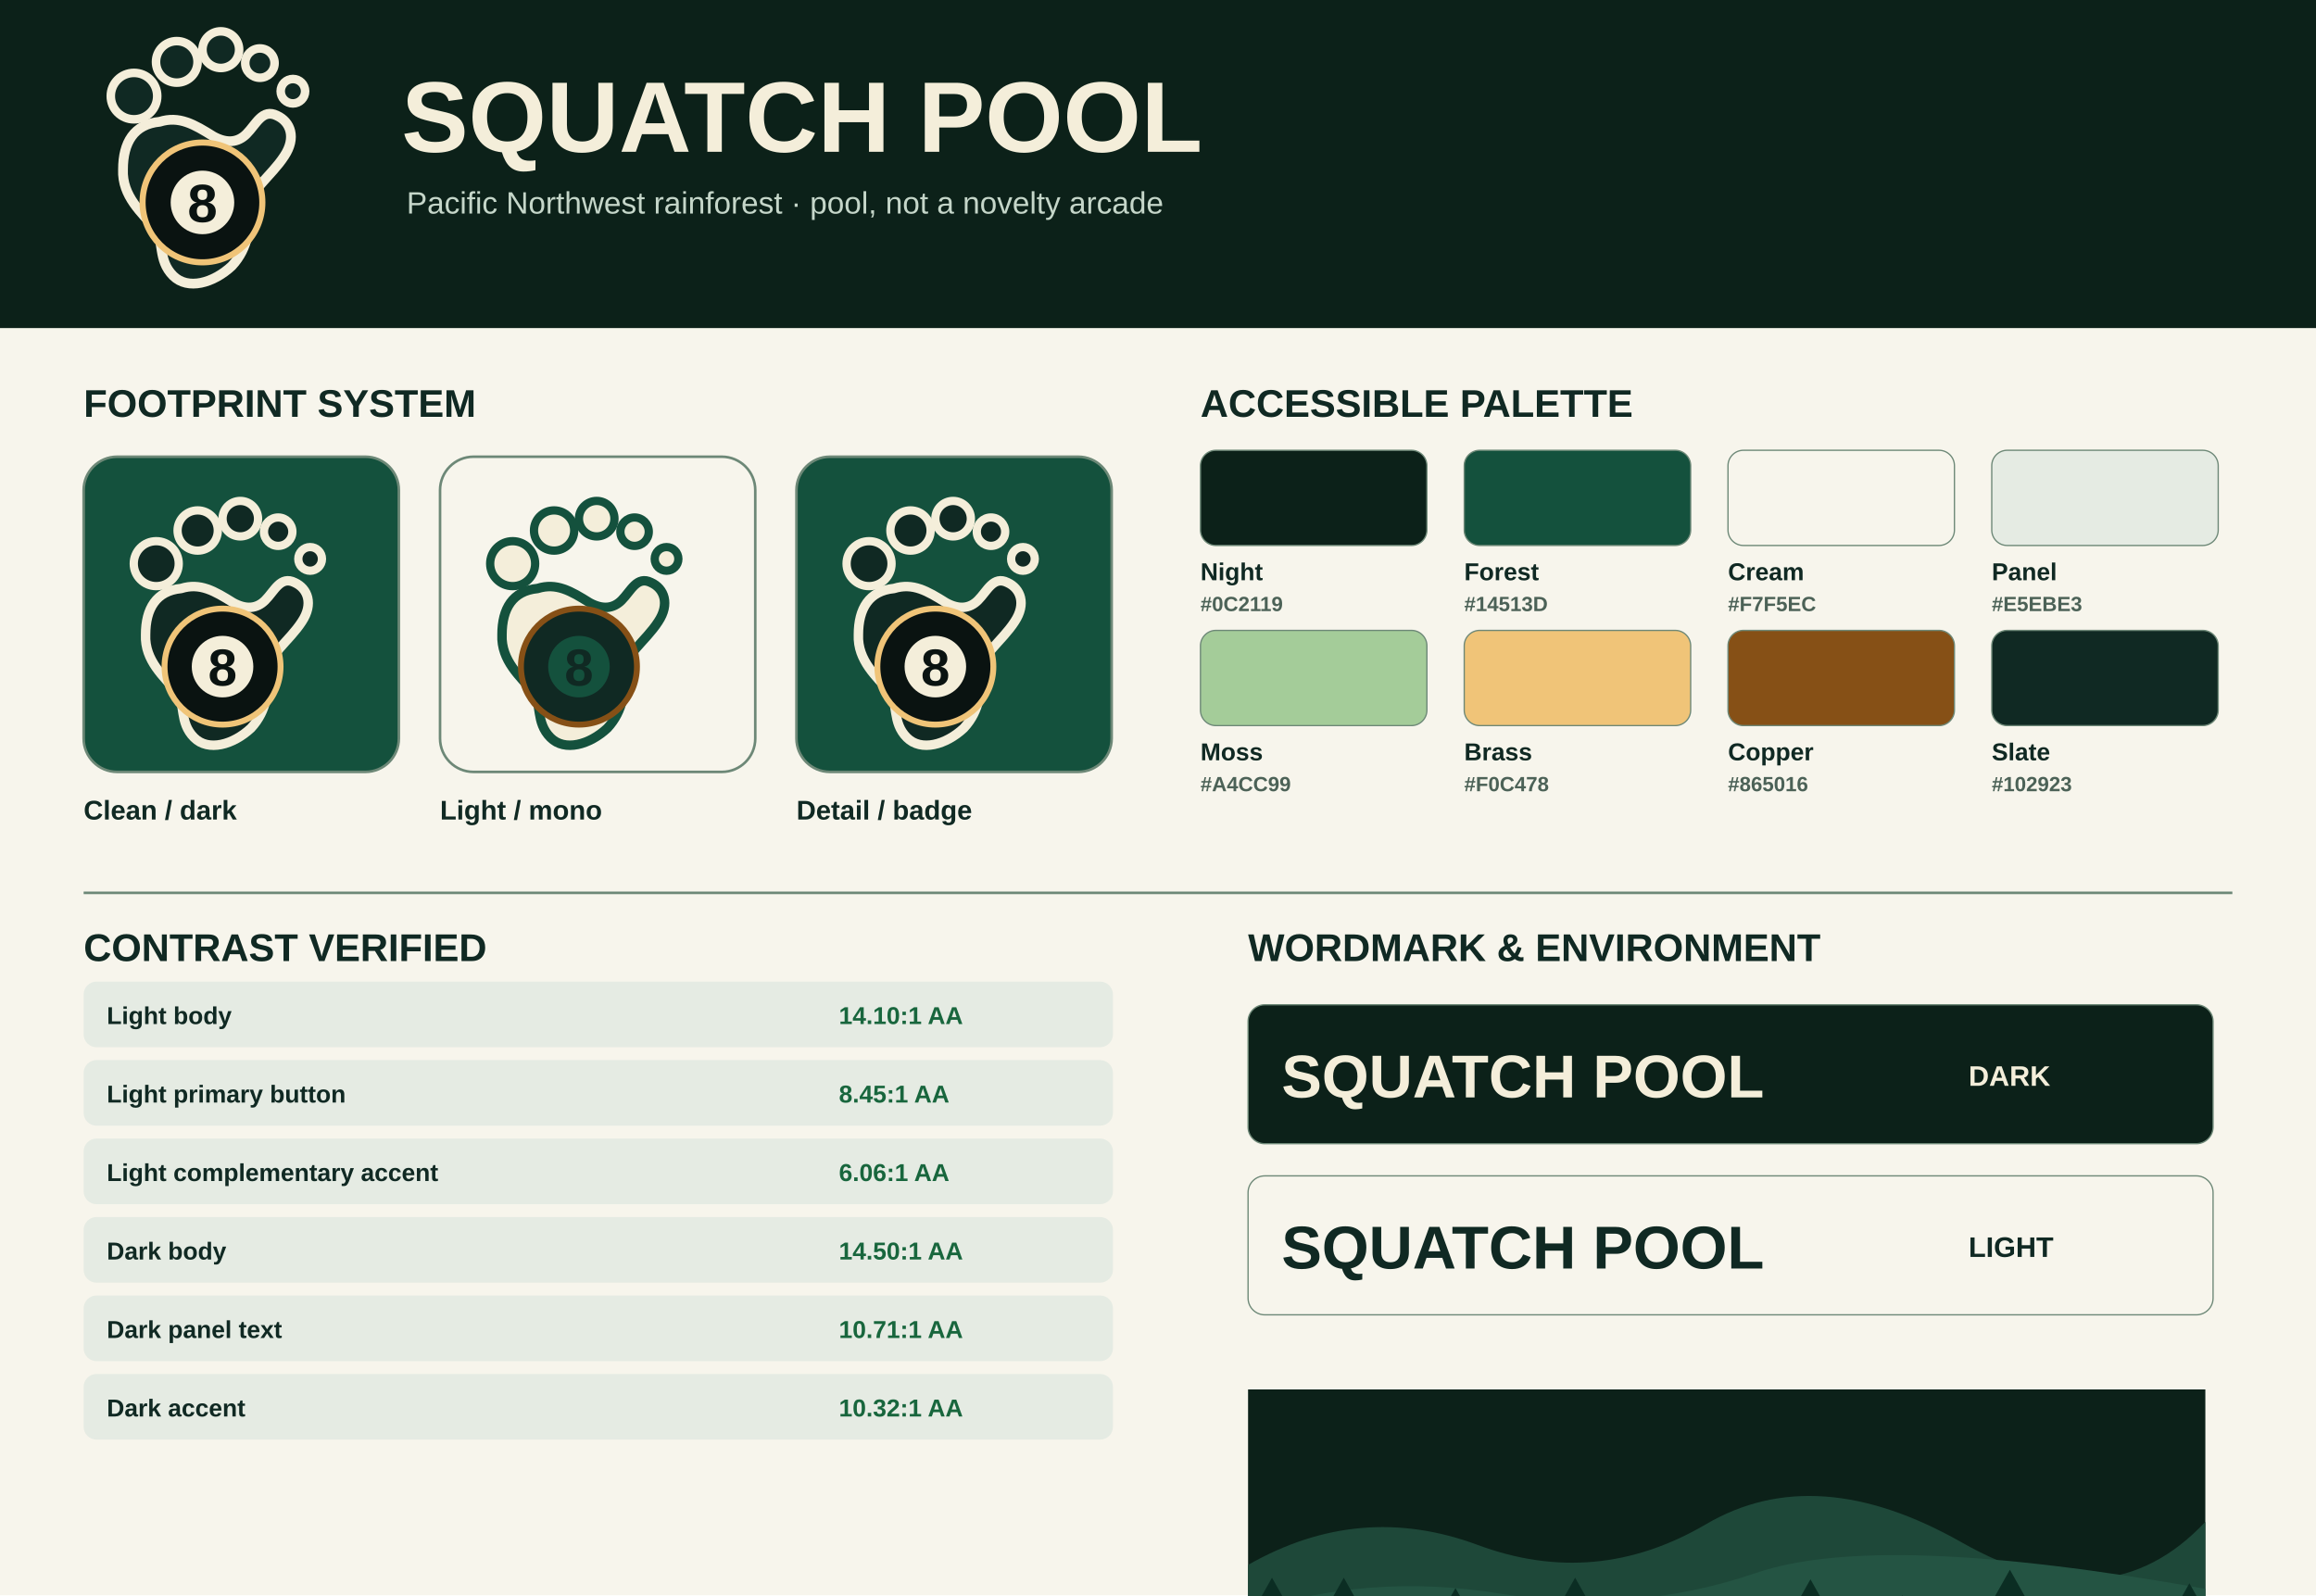
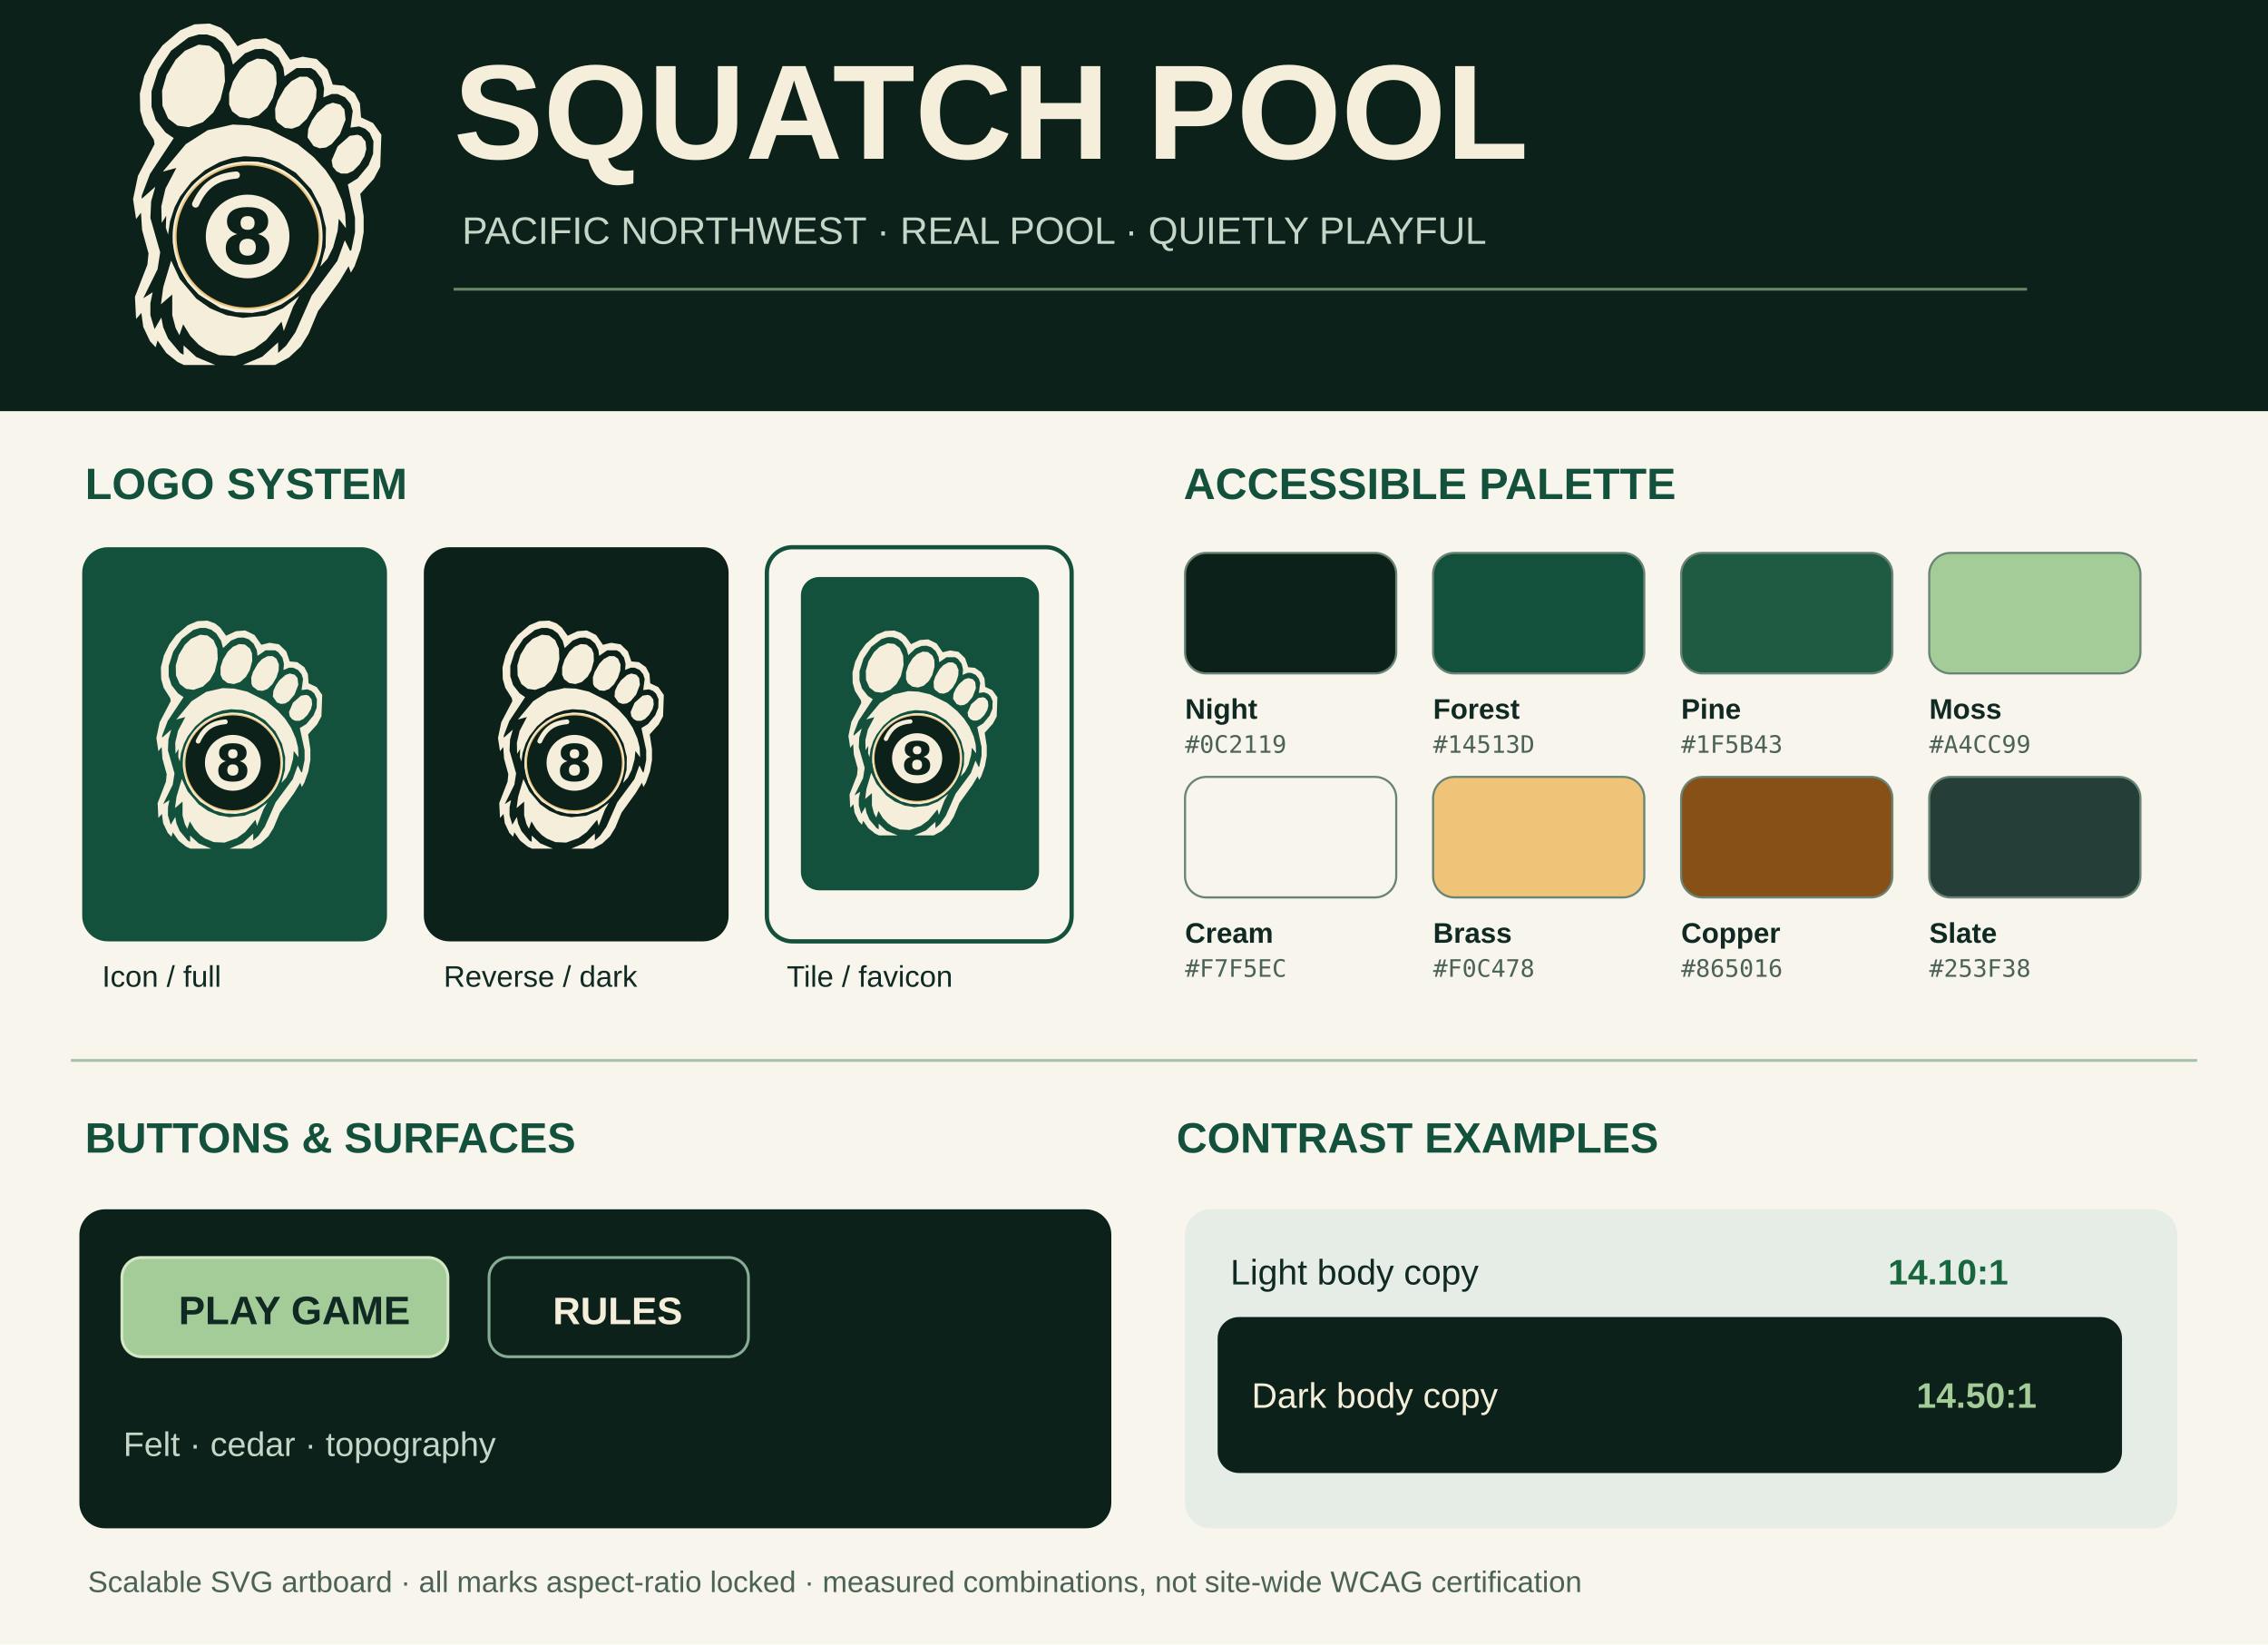
- <svg xmlns="http://www.w3.org/2000/svg" width="1800" height="1240" viewBox="0 0 1800 1240" role="img" aria-label="Squatch Pool brand artwork">
-   <defs />
-   <rect width="1800" height="1240" fill="#F7F5EC" />
-   <rect width="1800" height="255" fill="#0C2119" />
-   <g transform="translate(50 -7) scale(.95)">
-     <path d="M78 107 C57 109 48 124 48 146 C47 168 64 182 74 194 C82 204 76 220 89 233 C101 245 122 239 137 225 C151 210 152 192 151 179 C151 163 169 152 180 135 C190 120 185 107 174 102 C162 96 157 109 149 117 C142 124 133 125 122 119 C106 109 94 102 78 107 Z" fill="#102923" stroke="#F4EEDA" stroke-width="8" stroke-linejoin="round" />
-     <circle cx="57" cy="86" r="19" fill="#102923" stroke="#F4EEDA" stroke-width="7" />
-     <circle cx="92" cy="58" r="17" fill="#102923" stroke="#F4EEDA" stroke-width="7" />
-     <circle cx="128" cy="48" r="15" fill="#102923" stroke="#F4EEDA" stroke-width="7" />
-     <circle cx="160" cy="59" r="12" fill="#102923" stroke="#F4EEDA" stroke-width="7" />
-     <circle cx="187" cy="82" r="10" fill="#102923" stroke="#F4EEDA" stroke-width="7" />
-     <circle cx="113" cy="173" r="49" fill="#0A1311" stroke="#F0C478" stroke-width="5" />
-     <circle cx="113" cy="173" r="26" fill="#F4EEDA" />
-     <text x="113" y="189" text-anchor="middle" font-family="Arial,Helvetica,sans-serif" font-size="44" font-weight="900" fill="#0A1311">8</text>
+ <svg xmlns="http://www.w3.org/2000/svg" width="1600" height="1160" viewBox="0 0 1600 1160">
+   <defs>
+     <symbol id="foot" viewBox="0 0 1024 1024">
+       <g transform="translate(178.09 61.44) scale(.97208)">
+         <path d="M128,649 107,720 101,765 131,739 131,794 140,828 150,847 160,818 179,849 201,872 221,886 255,900 298,902 347,884 380,860 421,811 427,836 452,771 468,743 424,776 378,795 318,801 275,794 232,776 195,750 151,698Z M320,386 259,401 222,422 188,452 164,484 144,525 135,561 133,602 148,665 172,707 201,739 259,775 300,786 343,788 382,781 421,765 452,744 479,717 501,685 520,639 527,601 527,568 520,531 502,487 486,462 458,432 427,410 394,395 360,387Z M327,467 362,470 402,491 432,527 445,568 442,613 422,653 385,685 347,697 307,694 265,671 249,654 234,628 225,590 231,547 252,509 284,481Z M326,498 302,508 288,525 286,549 303,571 280,592 276,621 282,636 300,653 317,660 342,662 365,656 380,646 393,627 396,610 387,585 370,572 387,550 388,533 383,520 359,501Z M333,585 349,589 361,606 358,623 341,636 323,633 311,618 314,597Z M333,519 348,522 357,534 354,550 340,559 325,555 317,543 319,529Z M321,415 323,425 314,437 274,454 249,471 227,493 203,527 189,530 180,523 180,508 192,483 229,442 250,428 287,413 313,410Z M633,319 623,315 602,318 570,346 554,383 557,400 567,412 579,418 596,418 611,411 628,394 641,372 646,353 644,333Z M106,413 142,403 113,458 102,505 103,549 115,530 114,562 120,580 125,545 137,508 152,479 182,440 218,409 256,388 289,377 323,372 371,375 413,388 459,416 500,460 526,509 539,562 538,613 524,665 543,644 558,614 570,570 573,538 592,563 590,524 581,488 562,445 538,409 507,375 464,340 388,302 336,290 291,288 225,303 167,340Z M577,235 557,230 540,236 516,257 502,277 492,299 490,322 506,345 522,351 539,349 554,340 576,314 591,275 588,248Z M489,161 469,161 447,173 430,191 411,224 404,246 405,272 410,282 430,297 449,299 468,292 488,273 504,246 513,218 514,194 504,171Z M379,115 356,113 331,124 311,143 292,174 282,205 282,235 290,253 310,268 335,272 360,264 383,243 398,217 408,180 407,150 399,131Z M230,79 201,76 165,92 140,116 116,156 104,198 105,238 120,272 145,291 175,295 212,282 240,256 259,222 271,173 269,131 254,97Z M190,22 152,38 105,78 78,115 57,158 45,206 46,252 56,287 82,328 84,340 40,424 27,486 35,539 48,522 51,568 68,630 65,660 32,745 35,804 49,788 54,825 72,863 87,879 92,861 115,894 145,918 162,926 245,926 195,905 161,874 161,899 152,894 120,856 107,826 102,800 84,831 73,794 73,762 79,733 54,749 92,672 99,627 73,536 75,492 86,453 50,485 50,477 72,419 135,324 113,309 87,276 76,241 76,200 94,143 128,92 174,57 201,49 223,49 245,56 265,71 284,100 292,129 324,99 351,88 373,87 394,94 413,111 426,137 429,160 461,138 499,138 511,145 528,167 534,192 532,216 554,207 570,207 590,216 604,233 610,252 604,296 627,293 643,299 655,310 665,332 664,366 652,396 623,431 597,447 616,535 616,574 606,622 603,623 589,595 569,650 501,742 458,839 433,875 412,894 412,866 370,904 318,926 404,926 441,906 472,877 493,843 518,783 575,704 599,664 605,681 615,664 631,619 639,574 639,531 630,472 666,432 683,400 686,315 664,284 632,269 629,232 615,205 587,185 557,182 543,142 514,114 477,108 444,116 417,77 380,59 343,62 304,80 281,48 260,31 230,20Z" fill="#F4EEDA" fill-rule="evenodd" />
+         <circle cx="331" cy="585" r="195" fill="#0C2119" stroke="#F4EEDA" stroke-width="8" />
+         <circle cx="331" cy="585" r="191" fill="none" stroke="#F0C478" stroke-width="5" />
+         <path d="M193 499 C218 444 253 426 301 422" fill="none" stroke="#F4EEDA" stroke-width="19" stroke-linecap="round" />
+         <circle cx="331" cy="585" r="111" fill="#F4EEDA" />
+         <text x="331" y="657" text-anchor="middle" font-family="DejaVu Sans,Arial,Helvetica,sans-serif" font-size="202" font-weight="900" fill="#0C2119">8</text>
+       </g>
+     </symbol>
+   </defs>
+   <rect width="1600" height="1160" fill="#F7F5EC" />
+   <rect width="1600" height="290" fill="#0C2119" />
+   <use href="#foot" x="38" y="-8" width="280" height="285" />
+   <text x="320" y="112" fill="#F4EEDA" font-size="95" font-weight="800" font-family="Arial,sans-serif">SQUATCH POOL</text>
+   <text x="326" y="172" fill="#C5D6C9" font-size="27" font-family="Arial,sans-serif">PACIFIC NORTHWEST · REAL POOL · QUIETLY PLAYFUL</text>
+   <path d="M320 204 H1430" stroke="#A4CC99" stroke-width="2" opacity=".6" />
+   <text x="60" y="352" fill="#14513D" font-size="31" font-weight="800" font-family="Arial,sans-serif">LOGO SYSTEM</text>
+   <text x="835" y="352" fill="#14513D" font-size="31" font-weight="800" font-family="Arial,sans-serif">ACCESSIBLE PALETTE</text>
+   <rect x="58" y="386" width="215" height="278" rx="18" fill="#14513D" />
+   <use href="#foot" x="73" y="407" width="187" height="219" />
+   <rect x="299" y="386" width="215" height="278" rx="18" fill="#0C2119" />
+   <use href="#foot" x="314" y="407" width="187" height="219" />
+   <rect x="541" y="386" width="215" height="278" rx="18" fill="#F7F5EC" stroke="#14513D" stroke-width="3" />
+   <rect x="565" y="407" width="168" height="221" rx="13" fill="#14513D" />
+   <use href="#foot" x="565" y="415" width="168" height="201" />
+   <g font-family="Arial,sans-serif" fill="#102923" font-size="21">
+     <text x="72" y="696">Icon / full</text>
+     <text x="313" y="696">Reverse / dark</text>
+     <text x="555" y="696">Tile / favicon</text>
  </g>
-   <text x="312" y="118" fill="#F4EEDA" font-family="Arial,sans-serif" font-size="78" font-weight="800">SQUATCH POOL</text>
-   <text x="316" y="166" fill="#C5D6C9" font-family="Arial,sans-serif" font-size="24">Pacific Northwest rainforest · pool, not a novelty arcade</text>
-   <text x="65" y="324" font-family="Arial,sans-serif" font-size="30" font-weight="700" fill="#102923">FOOTPRINT SYSTEM</text>
-   <text x="933" y="324" font-family="Arial,sans-serif" font-size="30" font-weight="700" fill="#102923">ACCESSIBLE PALETTE</text>
-   <rect x="65" y="355" width="245" height="245" rx="26" fill="#14513D" stroke="#6D8877" stroke-width="2" />
-   <g transform="translate(69 359) scale(.92)">
-     <path d="M78 107 C57 109 48 124 48 146 C47 168 64 182 74 194 C82 204 76 220 89 233 C101 245 122 239 137 225 C151 210 152 192 151 179 C151 163 169 152 180 135 C190 120 185 107 174 102 C162 96 157 109 149 117 C142 124 133 125 122 119 C106 109 94 102 78 107 Z" fill="#102923" stroke="#F4EEDA" stroke-width="8" stroke-linejoin="round" />
-     <circle cx="57" cy="86" r="19" fill="#102923" stroke="#F4EEDA" stroke-width="7" />
-     <circle cx="92" cy="58" r="17" fill="#102923" stroke="#F4EEDA" stroke-width="7" />
-     <circle cx="128" cy="48" r="15" fill="#102923" stroke="#F4EEDA" stroke-width="7" />
-     <circle cx="160" cy="59" r="12" fill="#102923" stroke="#F4EEDA" stroke-width="7" />
-     <circle cx="187" cy="82" r="10" fill="#102923" stroke="#F4EEDA" stroke-width="7" />
-     <circle cx="113" cy="173" r="49" fill="#0A1311" stroke="#F0C478" stroke-width="5" />
-     <circle cx="113" cy="173" r="26" fill="#F4EEDA" />
-     <text x="113" y="189" text-anchor="middle" font-family="Arial,Helvetica,sans-serif" font-size="44" font-weight="900" fill="#0A1311">8</text>
-   </g>
-   <text x="65" y="637" font-family="Arial,sans-serif" font-size="21" font-weight="700" fill="#102923">Clean / dark</text>
-   <rect x="342" y="355" width="245" height="245" rx="26" fill="#F7F5EC" stroke="#6D8877" stroke-width="2" />
-   <g transform="translate(346 359) scale(.92)">
-     <path d="M78 107 C57 109 48 124 48 146 C47 168 64 182 74 194 C82 204 76 220 89 233 C101 245 122 239 137 225 C151 210 152 192 151 179 C151 163 169 152 180 135 C190 120 185 107 174 102 C162 96 157 109 149 117 C142 124 133 125 122 119 C106 109 94 102 78 107 Z" fill="#F4EEDA" stroke="#14513D" stroke-width="8" stroke-linejoin="round" />
-     <circle cx="57" cy="86" r="19" fill="#F4EEDA" stroke="#14513D" stroke-width="7" />
-     <circle cx="92" cy="58" r="17" fill="#F4EEDA" stroke="#14513D" stroke-width="7" />
-     <circle cx="128" cy="48" r="15" fill="#F4EEDA" stroke="#14513D" stroke-width="7" />
-     <circle cx="160" cy="59" r="12" fill="#F4EEDA" stroke="#14513D" stroke-width="7" />
-     <circle cx="187" cy="82" r="10" fill="#F4EEDA" stroke="#14513D" stroke-width="7" />
-     <circle cx="113" cy="173" r="49" fill="#102923" stroke="#865016" stroke-width="5" />
-     <circle cx="113" cy="173" r="26" fill="#14513D" />
-     <text x="113" y="189" text-anchor="middle" font-family="Arial,Helvetica,sans-serif" font-size="44" font-weight="900" fill="#102923">8</text>
-   </g>
-   <text x="342" y="637" font-family="Arial,sans-serif" font-size="21" font-weight="700" fill="#102923">Light / mono</text>
-   <rect x="619" y="355" width="245" height="245" rx="26" fill="#14513D" stroke="#6D8877" stroke-width="2" />
-   <g transform="translate(623 359) scale(.92)">
-     <path d="M78 107 C57 109 48 124 48 146 C47 168 64 182 74 194 C82 204 76 220 89 233 C101 245 122 239 137 225 C151 210 152 192 151 179 C151 163 169 152 180 135 C190 120 185 107 174 102 C162 96 157 109 149 117 C142 124 133 125 122 119 C106 109 94 102 78 107 Z" fill="#102923" stroke="#F4EEDA" stroke-width="8" stroke-linejoin="round" />
-     <circle cx="57" cy="86" r="19" fill="#102923" stroke="#F4EEDA" stroke-width="7" />
-     <circle cx="92" cy="58" r="17" fill="#102923" stroke="#F4EEDA" stroke-width="7" />
-     <circle cx="128" cy="48" r="15" fill="#102923" stroke="#F4EEDA" stroke-width="7" />
-     <circle cx="160" cy="59" r="12" fill="#102923" stroke="#F4EEDA" stroke-width="7" />
-     <circle cx="187" cy="82" r="10" fill="#102923" stroke="#F4EEDA" stroke-width="7" />
-     <circle cx="113" cy="173" r="49" fill="#0A1311" stroke="#F0C478" stroke-width="5" />
-     <circle cx="113" cy="173" r="26" fill="#F4EEDA" />
-     <text x="113" y="189" text-anchor="middle" font-family="Arial,Helvetica,sans-serif" font-size="44" font-weight="900" fill="#0A1311">8</text>
-   </g>
-   <text x="619" y="637" font-family="Arial,sans-serif" font-size="21" font-weight="700" fill="#102923">Detail / badge</text>
-   <rect x="933" y="350" width="176" height="74" rx="12" fill="#0C2119" stroke="#6D8877" />
-   <text x="933" y="451" font-family="Arial,sans-serif" font-size="19" font-weight="700" fill="#102923">Night</text>
-   <text x="933" y="475" font-family="Arial,sans-serif" font-size="16" font-weight="700" fill="#4C6257">#0C2119</text>
-   <rect x="1138" y="350" width="176" height="74" rx="12" fill="#14513D" stroke="#6D8877" />
-   <text x="1138" y="451" font-family="Arial,sans-serif" font-size="19" font-weight="700" fill="#102923">Forest</text>
-   <text x="1138" y="475" font-family="Arial,sans-serif" font-size="16" font-weight="700" fill="#4C6257">#14513D</text>
-   <rect x="1343" y="350" width="176" height="74" rx="12" fill="#F7F5EC" stroke="#6D8877" />
-   <text x="1343" y="451" font-family="Arial,sans-serif" font-size="19" font-weight="700" fill="#102923">Cream</text>
-   <text x="1343" y="475" font-family="Arial,sans-serif" font-size="16" font-weight="700" fill="#4C6257">#F7F5EC</text>
-   <rect x="1548" y="350" width="176" height="74" rx="12" fill="#E5EBE3" stroke="#6D8877" />
-   <text x="1548" y="451" font-family="Arial,sans-serif" font-size="19" font-weight="700" fill="#102923">Panel</text>
-   <text x="1548" y="475" font-family="Arial,sans-serif" font-size="16" font-weight="700" fill="#4C6257">#E5EBE3</text>
-   <rect x="933" y="490" width="176" height="74" rx="12" fill="#A4CC99" stroke="#6D8877" />
-   <text x="933" y="591" font-family="Arial,sans-serif" font-size="19" font-weight="700" fill="#102923">Moss</text>
-   <text x="933" y="615" font-family="Arial,sans-serif" font-size="16" font-weight="700" fill="#4C6257">#A4CC99</text>
-   <rect x="1138" y="490" width="176" height="74" rx="12" fill="#F0C478" stroke="#6D8877" />
-   <text x="1138" y="591" font-family="Arial,sans-serif" font-size="19" font-weight="700" fill="#102923">Brass</text>
-   <text x="1138" y="615" font-family="Arial,sans-serif" font-size="16" font-weight="700" fill="#4C6257">#F0C478</text>
-   <rect x="1343" y="490" width="176" height="74" rx="12" fill="#865016" stroke="#6D8877" />
-   <text x="1343" y="591" font-family="Arial,sans-serif" font-size="19" font-weight="700" fill="#102923">Copper</text>
-   <text x="1343" y="615" font-family="Arial,sans-serif" font-size="16" font-weight="700" fill="#4C6257">#865016</text>
-   <rect x="1548" y="490" width="176" height="74" rx="12" fill="#102923" stroke="#6D8877" />
-   <text x="1548" y="591" font-family="Arial,sans-serif" font-size="19" font-weight="700" fill="#102923">Slate</text>
-   <text x="1548" y="615" font-family="Arial,sans-serif" font-size="16" font-weight="700" fill="#4C6257">#102923</text>
-   <path d="M65 694 H1735" stroke="#6D8877" stroke-width="2" />
-   <text x="65" y="747" font-family="Arial,sans-serif" font-size="30" font-weight="700" fill="#102923">CONTRAST VERIFIED</text>
-   <text x="970" y="747" font-family="Arial,sans-serif" font-size="30" font-weight="700" fill="#102923">WORDMARK &amp; ENVIRONMENT</text>
-   <rect x="65" y="763" width="800" height="51" rx="10" fill="#E5EBE3" />
-   <text x="83" y="796" font-family="Arial,sans-serif" font-size="19" font-weight="700" fill="#102923">Light body</text>
-   <text x="652" y="796" font-family="Arial,sans-serif" font-size="19" font-weight="700" fill="#18663D">14.10:1 AA</text>
-   <rect x="65" y="824" width="800" height="51" rx="10" fill="#E5EBE3" />
-   <text x="83" y="857" font-family="Arial,sans-serif" font-size="19" font-weight="700" fill="#102923">Light primary button</text>
-   <text x="652" y="857" font-family="Arial,sans-serif" font-size="19" font-weight="700" fill="#18663D">8.45:1 AA</text>
-   <rect x="65" y="885" width="800" height="51" rx="10" fill="#E5EBE3" />
-   <text x="83" y="918" font-family="Arial,sans-serif" font-size="19" font-weight="700" fill="#102923">Light complementary accent</text>
-   <text x="652" y="918" font-family="Arial,sans-serif" font-size="19" font-weight="700" fill="#18663D">6.06:1 AA</text>
-   <rect x="65" y="946" width="800" height="51" rx="10" fill="#E5EBE3" />
-   <text x="83" y="979" font-family="Arial,sans-serif" font-size="19" font-weight="700" fill="#102923">Dark body</text>
-   <text x="652" y="979" font-family="Arial,sans-serif" font-size="19" font-weight="700" fill="#18663D">14.50:1 AA</text>
-   <rect x="65" y="1007" width="800" height="51" rx="10" fill="#E5EBE3" />
-   <text x="83" y="1040" font-family="Arial,sans-serif" font-size="19" font-weight="700" fill="#102923">Dark panel text</text>
-   <text x="652" y="1040" font-family="Arial,sans-serif" font-size="19" font-weight="700" fill="#18663D">10.71:1 AA</text>
-   <rect x="65" y="1068" width="800" height="51" rx="10" fill="#E5EBE3" />
-   <text x="83" y="1101" font-family="Arial,sans-serif" font-size="19" font-weight="700" fill="#102923">Dark accent</text>
-   <text x="652" y="1101" font-family="Arial,sans-serif" font-size="19" font-weight="700" fill="#18663D">10.32:1 AA</text>
-   <rect x="970" y="781" width="750" height="108" rx="13" fill="#0C2119" stroke="#6D8877" />
-   <text x="996" y="853" font-size="47" font-family="Arial,sans-serif" font-weight="800" fill="#F4EEDA">SQUATCH POOL</text>
-   <text x="1530" y="844" font-family="Arial,sans-serif" font-size="22" font-weight="700" fill="#F4EEDA">DARK</text>
-   <rect x="970" y="914" width="750" height="108" rx="13" fill="#F7F5EC" stroke="#6D8877" />
-   <text x="996" y="986" font-size="47" font-family="Arial,sans-serif" font-weight="800" fill="#102923">SQUATCH POOL</text>
-   <text x="1530" y="977" font-family="Arial,sans-serif" font-size="22" font-weight="700" fill="#102923">LIGHT</text>
-   <g transform="translate(970 1080) scale(.62)">
-     <rect width="1200" height="430" fill="#0C2119" />
-     <path d="M0 220 Q140 140 288 195 T574 169 T895 192 T1200 166 V430 H0Z" fill="#1E4839" />
-     <path d="M0 280 Q150 229 316 256 T637 230 T1200 250 V430H0Z" fill="#245443" />
-     <path d="M0 345 Q190 284 418 323 T800 288 T1200 332 V430H0Z" fill="#10372A" />
-     <path d="M30 236 L12 268 H22 L-4 304 H64 L38 268 H48 Z" fill="#0B2D23" />
-     <path d="M120 236 L100.2 271.2 H111.2 L82.6 310.8 H157.4 L128.8 271.2 H139.8 Z" fill="#0B2D23" />
-     <path d="M260 249 L242.9 279.4 H252.4 L227.7 313.6 H292.3 L267.6 279.4 H277.1 Z" fill="#0B2D23" />
-     <path d="M410 236 L388.4 274.4 H400.4 L369.2 317.6 H450.8 L419.6 274.4 H431.6 Z" fill="#0B2D23" />
-     <path d="M540 267 L523.8 295.8 H532.8 L509.4 328.2 H570.6 L547.2 295.8 H556.2 Z" fill="#0B2D23" />
-     <path d="M705 238 L684.3 274.8 H695.8 L665.9 316.2 H744.1 L714.2 274.8 H725.7 Z" fill="#0B2D23" />
-     <path d="M820 258 L802 290 H812 L786 326 H854 L828 290 H838 Z" fill="#0B2D23" />
-     <path d="M955 226 L931.6 267.6 H944.6 L910.8 314.4 H999.2 L965.4 267.6 H978.4 Z" fill="#0B2D23" />
-     <path d="M1080 267 L1062.9 297.4 H1072.4 L1047.7 331.6 H1112.3 L1087.6 297.4 H1097.1 Z" fill="#0B2D23" />
-     <path d="M1180 243 L1161.1 276.6 H1171.6 L1144.3 314.4 H1215.7 L1188.4 276.6 H1198.9 Z" fill="#0B2D23" />
-   </g>
+   <rect x="836" y="390" width="149" height="85" rx="15" fill="#0C2119" stroke="#698474" stroke-width="1.5" />
+   <text x="836" y="507" font-family="Arial,sans-serif" font-weight="700" fill="#102923" font-size="20">Night</text>
+   <text x="836" y="531" font-family="monospace" fill="#4C6257" font-size="17">#0C2119</text>
+   <rect x="1011" y="390" width="149" height="85" rx="15" fill="#14513D" stroke="#698474" stroke-width="1.5" />
+   <text x="1011" y="507" font-family="Arial,sans-serif" font-weight="700" fill="#102923" font-size="20">Forest</text>
+   <text x="1011" y="531" font-family="monospace" fill="#4C6257" font-size="17">#14513D</text>
+   <rect x="1186" y="390" width="149" height="85" rx="15" fill="#1F5B43" stroke="#698474" stroke-width="1.5" />
+   <text x="1186" y="507" font-family="Arial,sans-serif" font-weight="700" fill="#102923" font-size="20">Pine</text>
+   <text x="1186" y="531" font-family="monospace" fill="#4C6257" font-size="17">#1F5B43</text>
+   <rect x="1361" y="390" width="149" height="85" rx="15" fill="#A4CC99" stroke="#698474" stroke-width="1.5" />
+   <text x="1361" y="507" font-family="Arial,sans-serif" font-weight="700" fill="#102923" font-size="20">Moss</text>
+   <text x="1361" y="531" font-family="monospace" fill="#4C6257" font-size="17">#A4CC99</text>
+   <rect x="836" y="548" width="149" height="85" rx="15" fill="#F7F5EC" stroke="#698474" stroke-width="1.5" />
+   <text x="836" y="665" font-family="Arial,sans-serif" font-weight="700" fill="#102923" font-size="20">Cream</text>
+   <text x="836" y="689" font-family="monospace" fill="#4C6257" font-size="17">#F7F5EC</text>
+   <rect x="1011" y="548" width="149" height="85" rx="15" fill="#F0C478" stroke="#698474" stroke-width="1.5" />
+   <text x="1011" y="665" font-family="Arial,sans-serif" font-weight="700" fill="#102923" font-size="20">Brass</text>
+   <text x="1011" y="689" font-family="monospace" fill="#4C6257" font-size="17">#F0C478</text>
+   <rect x="1186" y="548" width="149" height="85" rx="15" fill="#865016" stroke="#698474" stroke-width="1.5" />
+   <text x="1186" y="665" font-family="Arial,sans-serif" font-weight="700" fill="#102923" font-size="20">Copper</text>
+   <text x="1186" y="689" font-family="monospace" fill="#4C6257" font-size="17">#865016</text>
+   <rect x="1361" y="548" width="149" height="85" rx="15" fill="#253F38" stroke="#698474" stroke-width="1.5" />
+   <text x="1361" y="665" font-family="Arial,sans-serif" font-weight="700" fill="#102923" font-size="20">Slate</text>
+   <text x="1361" y="689" font-family="monospace" fill="#4C6257" font-size="17">#253F38</text>
+   <path d="M50 748 H1550" stroke="#A8C1AD" stroke-width="2" />
+   <text x="60" y="813" font-family="Arial,sans-serif" font-size="30" font-weight="800" fill="#14513D">BUTTONS &amp; SURFACES</text>
+   <text x="830" y="813" font-family="Arial,sans-serif" font-size="30" font-weight="800" fill="#14513D">CONTRAST EXAMPLES</text>
+   <rect x="56" y="853" width="728" height="225" rx="18" fill="#0C2119" />
+   <rect x="86" y="887" width="230" height="70" rx="14" fill="#A4CC99" stroke="#D4E7C4" stroke-width="2" />
+   <text x="126" y="934" fill="#102923" font-family="Arial,sans-serif" font-size="28" font-weight="800">PLAY GAME</text>
+   <rect x="345" y="887" width="183" height="70" rx="14" fill="#0C2119" stroke="#85AD95" stroke-width="2" />
+   <text x="390" y="934" fill="#F4EEDA" font-family="Arial,sans-serif" font-size="27" font-weight="800">RULES</text>
+   <text x="87" y="1027" fill="#C5D6C9" font-family="Arial,sans-serif" font-size="24">Felt · cedar · topography</text>
+   <rect x="836" y="853" width="700" height="225" rx="18" fill="#E6EDE7" />
+   <text x="868" y="906" fill="#102923" font-family="Arial,sans-serif" font-size="25">Light body copy</text>
+   <text x="1332" y="906" fill="#18663D" font-family="Arial,sans-serif" font-size="25" font-weight="800">14.10:1</text>
+   <rect x="859" y="929" width="638" height="110" rx="15" fill="#0C2119" />
+   <text x="883" y="993" fill="#F4EEDA" font-family="Arial,sans-serif" font-size="25">Dark body copy</text>
+   <text x="1352" y="993" fill="#A4CC99" font-family="Arial,sans-serif" font-size="25" font-weight="800">14.50:1</text>
+   <text x="62" y="1123" fill="#4C6257" font-family="Arial,sans-serif" font-size="21">Scalable SVG artboard · all marks aspect-ratio locked · measured combinations, not site-wide WCAG certification</text>
</svg>
